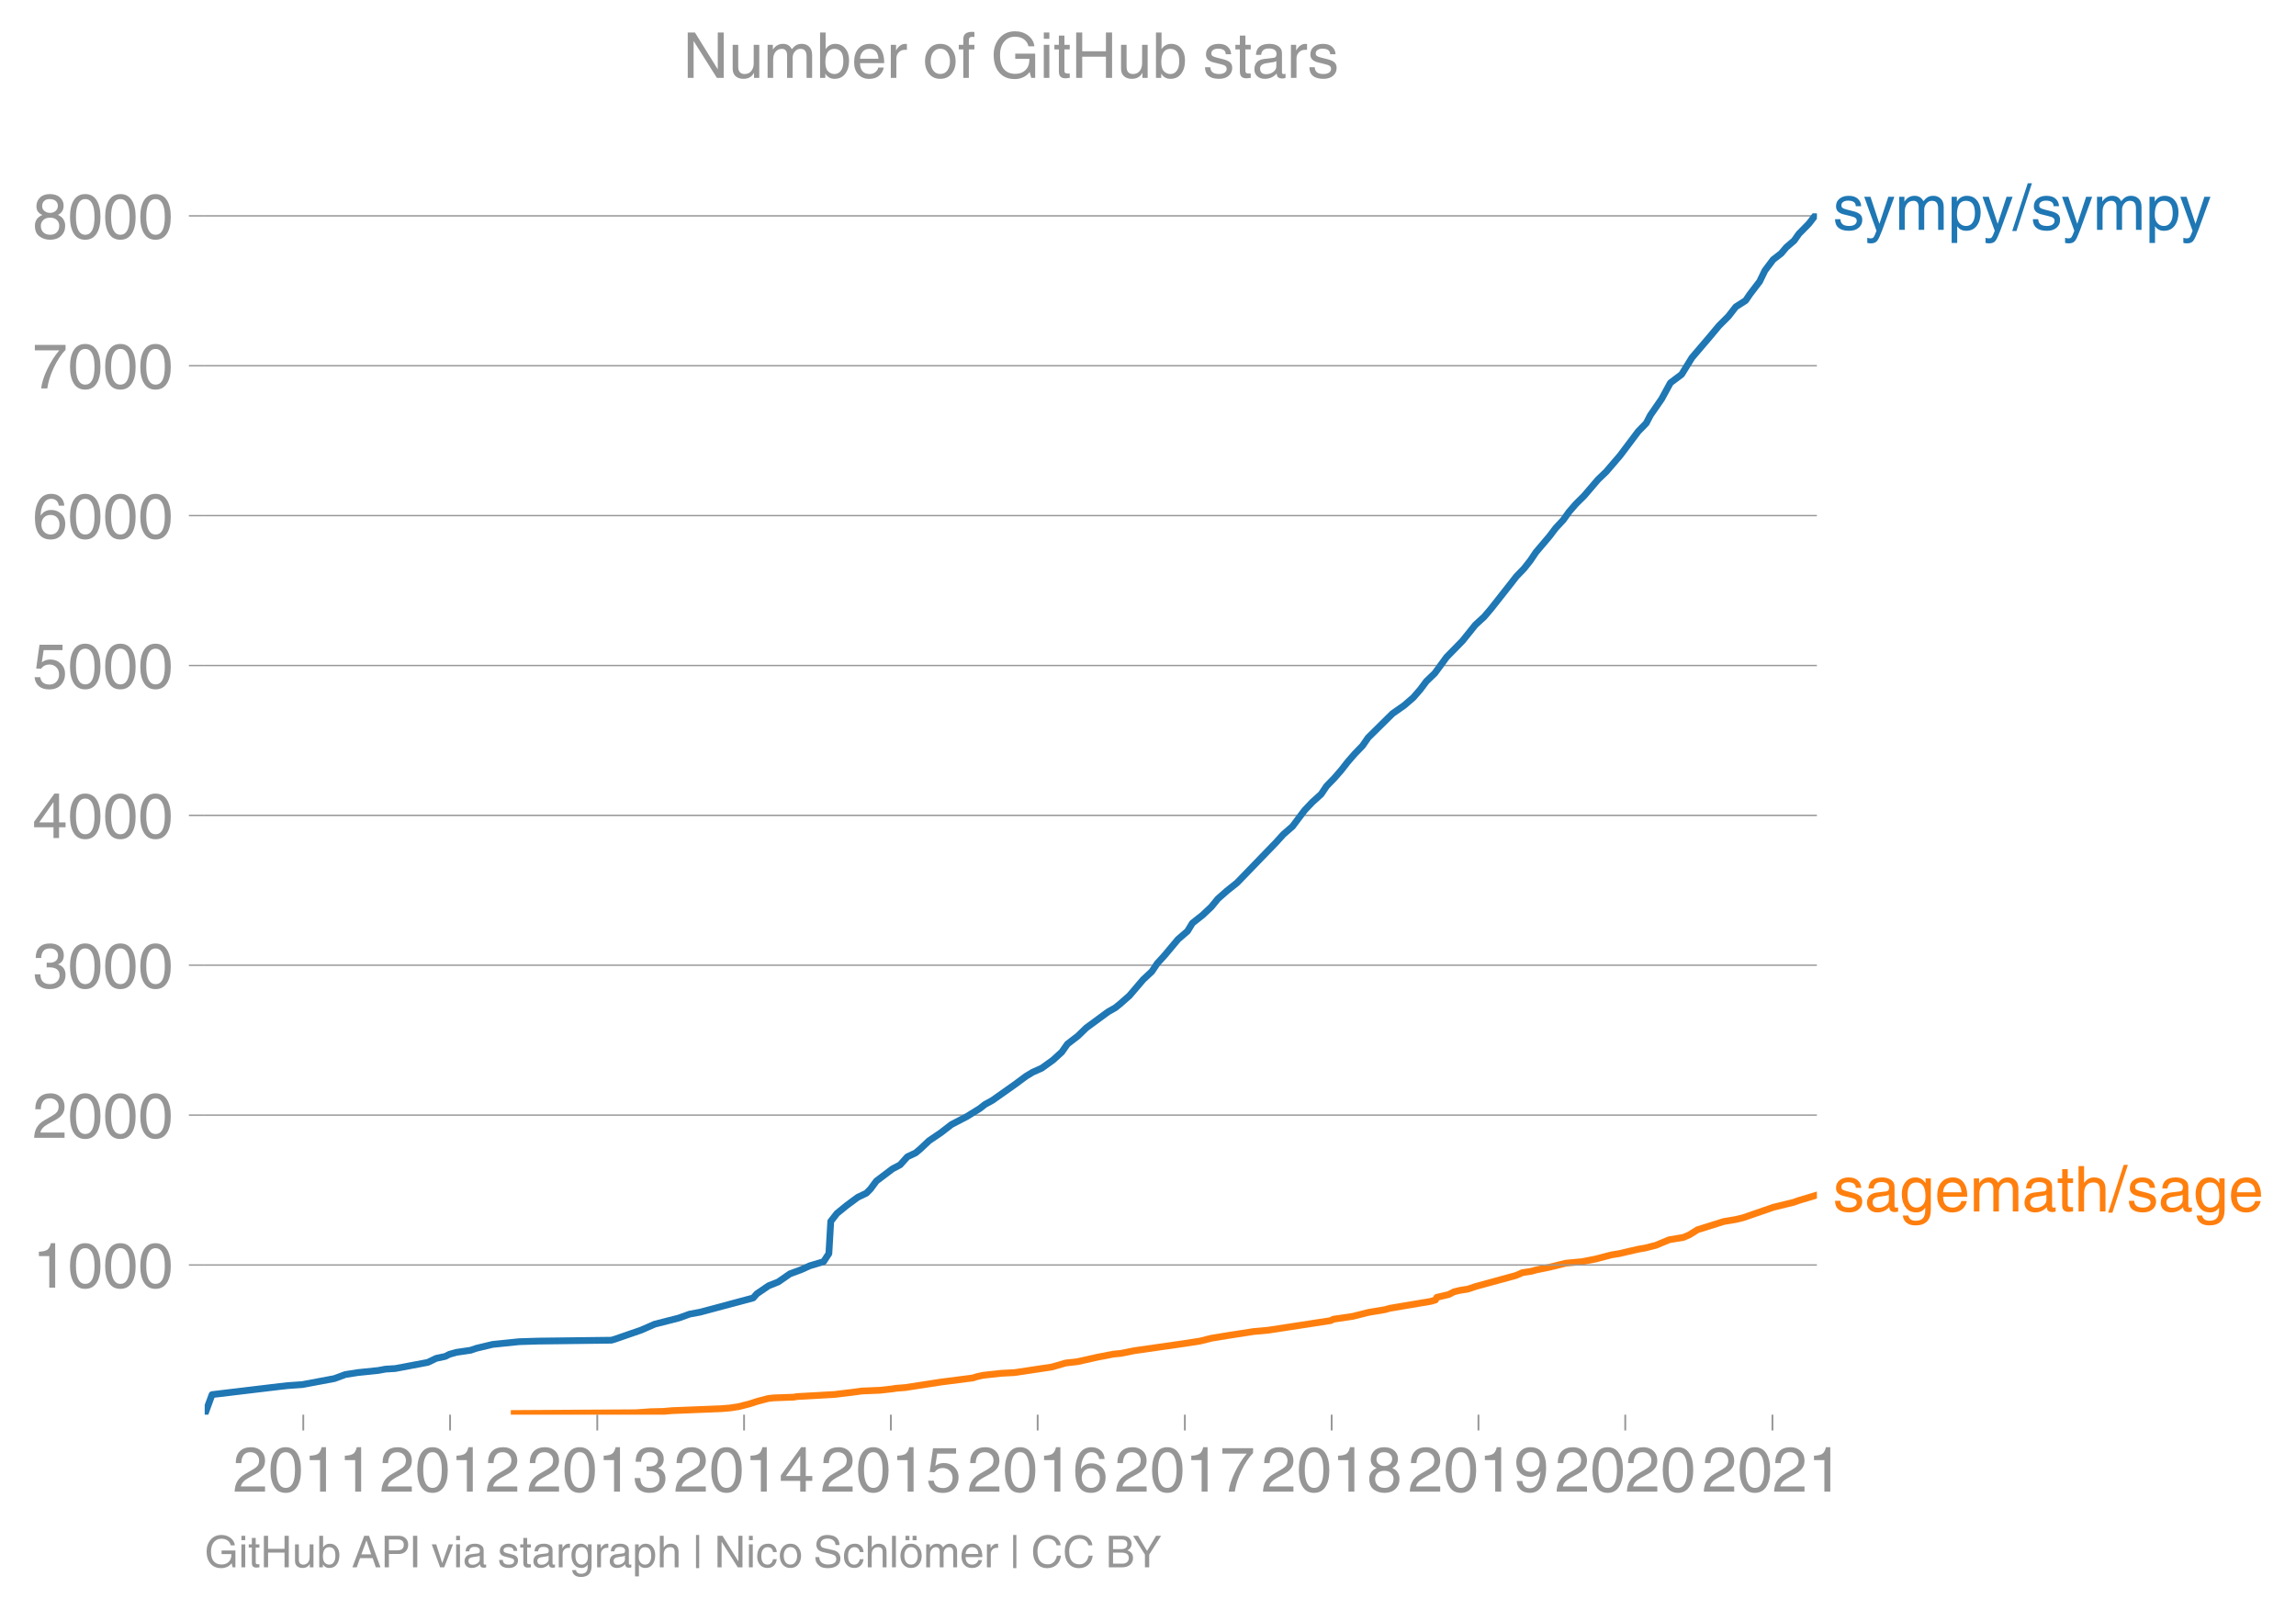
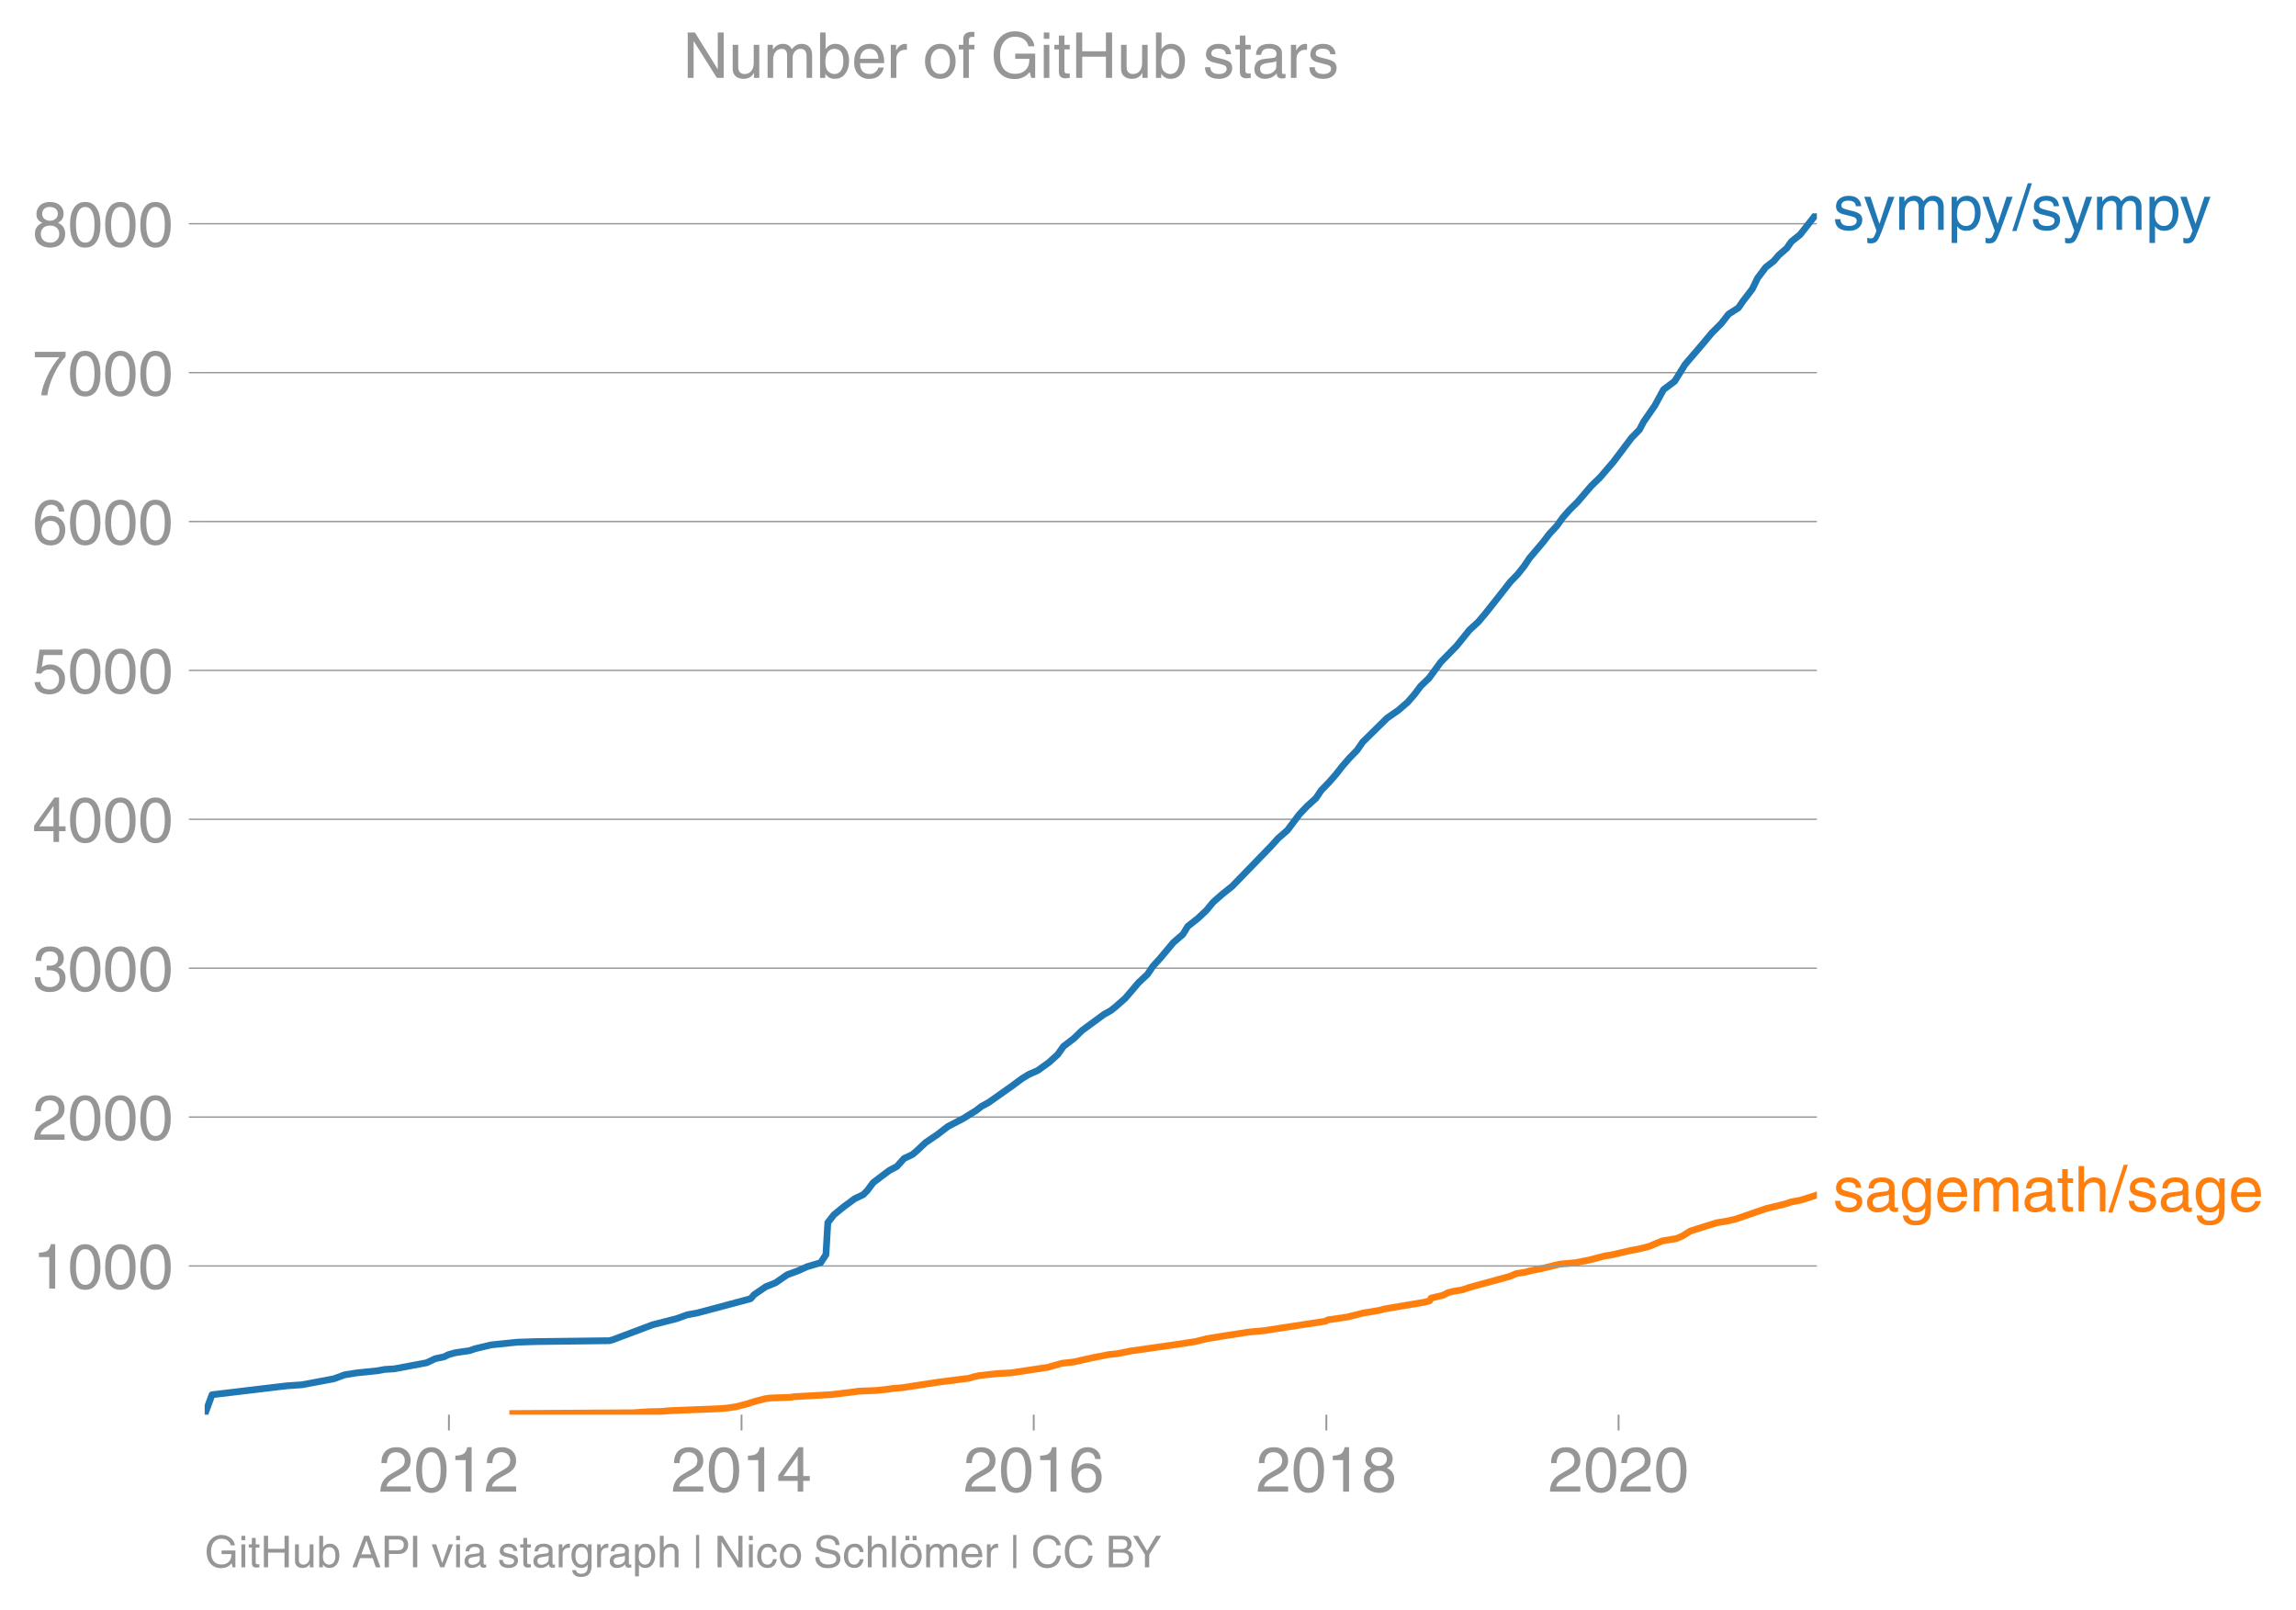
<svg xmlns="http://www.w3.org/2000/svg" xmlns:xlink="http://www.w3.org/1999/xlink" height="475.339" viewBox="0 0 508.59 356.504" width="678.12">
  <defs>
    <style>*{stroke-linecap:butt;stroke-linejoin:round}</style>
  </defs>
  <g id="figure_1">
    <path d="M0 356.504h508.59V0H0z" style="fill:none" id="patch_1" />
    <g id="axes_1">
      <path d="M45.341 313.361h357.12V47.25H45.341z" style="fill:none" id="patch_2" />
-       <path clip-path="url(#p486619defe)" d="m113.9 313.096 26.915-.166 3.307-.233 2.867-.066 1.831-.166 10.896-.432 2.032-.166 1.93-.298 2.33-.598 1.866-.597 2.3-.598 1.106-.133 4.524-.166.772-.133 3.045-.166 5.219-.298 3.864-.465 2.248-.299 3.957-.166 2.722-.299.773-.132 2.112-.166 7.979-1.229 6.988-.896.938-.299 1.37-.299 3.935-.431 3.051-.166 8.183-1.228 3.137-.897 2.635-.299 4.122-.93 3.735-.73 1.682-.165 2.984-.598 10.65-1.527 3.895-.598 2.516-.63 3.626-.598 5.768-.896 3.293-.3 13.81-2.124.517-.298 4.3-.631 3.579-.897 3.587-.597 1.055-.299 9.052-1.527 1.056-.299.31-.597 2.658-.631 1.164-.598 1.208-.298 1.865-.3 1.773-.597 8.87-2.423 1.468-.631 1.951-.299 1.079-.299 2.919-.597 3.655-.896 3.556-.332 3.056-.598 3.413-.896 1.815-.3 3.986-.929 1.681-.298 2.386-.598 2.953-1.228 3.17-.531 1.316-.565 1.808-1.128 5.817-1.826 2.587-.432 1.67-.398 6.729-2.324 4.48-1.096 1.125-.398 3.965-1.195h0" style="fill:none;stroke:#ff7f0e;stroke-linecap:square;stroke-width:1.5" id="line2d_1" />
+       <path clip-path="url(#p17d02ba65a)" d="m113.578 313.098 26.788-.165 3.292-.231 2.853-.066 1.823-.165 10.845-.429 2.022-.165 1.921-.297 2.319-.593 1.857-.594 2.29-.593 1.1-.132 4.504-.165.767-.132 3.031-.165 5.194-.297 3.847-.462 2.237-.296 3.938-.165 2.71-.297.77-.132 2.101-.165 7.942-1.22 6.954-.89.935-.297 1.363-.297 3.916-.429 3.037-.165 8.145-1.22 3.122-.89 2.622-.297 4.103-.924 3.717-.725 1.675-.165 2.97-.594 10.6-1.517 3.877-.594 2.504-.626 3.609-.594 5.74-.89 3.277-.297 13.746-2.11.515-.298 4.28-.626 3.562-.89 3.57-.594 1.05-.297 9.01-1.517 1.05-.297.309-.594 2.645-.626 1.159-.594 1.202-.297 1.857-.296 1.765-.594 8.827-2.408 1.461-.626 1.943-.297 1.073-.297 2.905-.594 3.638-.89 3.54-.33 3.041-.593 3.398-.89 1.806-.298 3.967-.923 1.673-.297 2.375-.594 2.939-1.22 3.156-.527 1.309-.561 1.8-1.121 5.789-1.814 2.575-.429 1.663-.396 6.696-2.308 4.46-1.089 1.12-.395 1.986-.363 3.661-1.154h0" style="fill:none;stroke:#ff7f0e;stroke-linecap:square;stroke-width:1.5" id="line2d_1" />
      <g id="matplotlib.axis_1">
        <g id="xtick_1">
          <g id="line2d_2">
            <defs>
-               <path d="M0 0v3.5" id="m5e51aef034" style="stroke:#969696;stroke-width:.4" />
-             </defs>
-             <use style="fill:#969696;stroke:#969696;stroke-width:.4" x="67.18" xlink:href="#m5e51aef034" y="313.361" />
-           </g>
-           <g style="fill:#969696" transform="matrix(.14 0 0 -.14 51.61 330.41)" id="text_1">
+               <path d="M0 0v3.5" id="m2e8a8f6d60" style="stroke:#969696;stroke-width:.4" />
+             </defs>
+             <use style="fill:#969696;stroke:#969696;stroke-width:.4" x="99.442" xlink:href="#m2e8a8f6d60" y="313.361" />
+           </g>
+           <g style="fill:#969696" transform="matrix(.14 0 0 -.14 83.871 330.41)" id="text_1">
            <defs>
              <path d="M281 2888q0 793 409 1202 410 410 1148 410 618 0 1012-375t394-969q0-462-227-780-226-317-667-557l-775-425q-684-375-775-863h2444V0H166q25 634 275 1056t781 728l806 469q322 185 469 383t147 545q0 344-241 578-240 235-650 235-453 0-678-299-225-298-231-807H281z" id="HelveticaWorld-Regular-32" transform="scale(.01563)" />
              <path d="M2719 2188q0 903-239 1354-239 452-702 452-453 0-697-452-243-451-243-1354 0-875 240-1340 241-464 700-464 463 0 702 448 239 449 239 1356zm603 0q0-1107-400-1709-400-601-1144-601-772 0-1156 623-384 624-384 1687 0 1090 393 1701 394 611 1147 611 744 0 1144-608t400-1704z" id="HelveticaWorld-Regular-30" transform="scale(.01563)" />
              <path d="M2297 0h-600v3194H647v447q550 18 818 176 269 158 391 683h441V0z" id="HelveticaWorld-Regular-31" transform="scale(.01563)" />
            </defs>
            <use xlink:href="#HelveticaWorld-Regular-32" />
            <use x="55.615" xlink:href="#HelveticaWorld-Regular-30" />
            <use x="111.23" xlink:href="#HelveticaWorld-Regular-31" />
-             <use x="166.846" xlink:href="#HelveticaWorld-Regular-31" />
+             <use x="166.846" xlink:href="#HelveticaWorld-Regular-32" />
          </g>
        </g>
        <g id="xtick_2">
-           <use style="fill:#969696;stroke:#969696;stroke-width:.4" x="99.697" xlink:href="#m5e51aef034" y="313.361" id="line2d_3" />
-           <g style="fill:#969696" transform="matrix(.14 0 0 -.14 84.127 330.41)" id="text_2">
-             <use xlink:href="#HelveticaWorld-Regular-32" />
-             <use x="55.615" xlink:href="#HelveticaWorld-Regular-30" />
-             <use x="111.23" xlink:href="#HelveticaWorld-Regular-31" />
-             <use x="166.846" xlink:href="#HelveticaWorld-Regular-32" />
-           </g>
-         </g>
-         <g id="xtick_3">
-           <use style="fill:#969696;stroke:#969696;stroke-width:.4" x="132.303" xlink:href="#m5e51aef034" y="313.361" id="line2d_4" />
-           <g style="fill:#969696" transform="matrix(.14 0 0 -.14 116.733 330.41)" id="text_3">
-             <defs>
-               <path d="M1434 2559q141-12 294-12 397 0 626 183 230 183 230 554 0 300-214 505t-617 205q-447 0-655-263-207-262-220-703H325q0 703 369 1087 369 385 1084 385 635 0 1013-327 378-326 378-857 0-685-578-928v-13q750-256 750-1050 0-634-422-1041-422-406-1197-406-634 0-1044 333-409 333-459 1164h581q13-519 256-755 244-236 703-236 444 0 713 247t269 622q0 410-257 619-256 209-793 209-128 0-257-6v484z" id="HelveticaWorld-Regular-33" transform="scale(.01563)" />
-             </defs>
-             <use xlink:href="#HelveticaWorld-Regular-32" />
-             <use x="55.615" xlink:href="#HelveticaWorld-Regular-30" />
-             <use x="111.23" xlink:href="#HelveticaWorld-Regular-31" />
-             <use x="166.846" xlink:href="#HelveticaWorld-Regular-33" />
-           </g>
-         </g>
-         <g id="xtick_4">
-           <use style="fill:#969696;stroke:#969696;stroke-width:.4" x="164.82" xlink:href="#m5e51aef034" y="313.361" id="line2d_5" />
-           <g style="fill:#969696" transform="matrix(.14 0 0 -.14 149.25 330.41)" id="text_4">
+           <use style="fill:#969696;stroke:#969696;stroke-width:.4" x="164.259" xlink:href="#m2e8a8f6d60" y="313.361" id="line2d_3" />
+           <g style="fill:#969696" transform="matrix(.14 0 0 -.14 148.688 330.41)" id="text_2">
            <defs>
              <path d="M678 1581h1447v2041h-12L678 1581zm2010-487V0h-563v1094H159v550l2063 2856h466V1581h659v-487h-659z" id="HelveticaWorld-Regular-34" transform="scale(.01563)" />
            </defs>
            <use xlink:href="#HelveticaWorld-Regular-32" />
            <use x="55.615" xlink:href="#HelveticaWorld-Regular-30" />
            <use x="111.23" xlink:href="#HelveticaWorld-Regular-31" />
            <use x="166.846" xlink:href="#HelveticaWorld-Regular-34" />
          </g>
        </g>
-         <g id="xtick_5">
-           <use style="fill:#969696;stroke:#969696;stroke-width:.4" x="197.337" xlink:href="#m5e51aef034" y="313.361" id="line2d_6" />
-           <g style="fill:#969696" transform="matrix(.14 0 0 -.14 181.767 330.41)" id="text_5">
-             <defs>
-               <path d="M941 2619q372 281 872 281 606 0 1042-403t436-1038q0-690-421-1139-420-448-1179-448-660 0-1041 323-381 324-444 918h582q43-363 284-555t669-192q415 0 681 287 266 288 266 735 0 456-279 731-278 275-718 275-500 0-835-428l-484 25 337 2406h2332v-544H1131L941 2619z" id="HelveticaWorld-Regular-35" transform="scale(.01563)" />
-             </defs>
-             <use xlink:href="#HelveticaWorld-Regular-32" />
-             <use x="55.615" xlink:href="#HelveticaWorld-Regular-30" />
-             <use x="111.23" xlink:href="#HelveticaWorld-Regular-31" />
-             <use x="166.846" xlink:href="#HelveticaWorld-Regular-35" />
-           </g>
-         </g>
-         <g id="xtick_6">
-           <use style="fill:#969696;stroke:#969696;stroke-width:.4" x="229.854" xlink:href="#m5e51aef034" y="313.361" id="line2d_7" />
-           <g style="fill:#969696" transform="matrix(.14 0 0 -.14 214.284 330.41)" id="text_6">
+         <g id="xtick_3">
+           <use style="fill:#969696;stroke:#969696;stroke-width:.4" x="228.987" xlink:href="#m2e8a8f6d60" y="313.361" id="line2d_4" />
+           <g style="fill:#969696" transform="matrix(.14 0 0 -.14 213.417 330.41)" id="text_3">
            <defs>
              <path d="M903 1381q0-440 262-719 263-278 685-278 403 0 642 284 239 285 239 748 0 403-236 675t-670 272q-422 0-672-266t-250-716zm1766 1922q-63 344-255 517-192 174-520 174-519 0-791-507-272-506-278-1159l13-12q359 553 1068 553 566 0 988-375t422-1053q0-672-400-1118-400-445-1078-445-782 0-1188 556-406 557-406 1660 0 1062 415 1734 416 672 1247 672 538 0 910-321 372-320 403-876h-550z" id="HelveticaWorld-Regular-36" transform="scale(.01563)" />
            </defs>
            <use xlink:href="#HelveticaWorld-Regular-32" />
            <use x="55.615" xlink:href="#HelveticaWorld-Regular-30" />
            <use x="111.23" xlink:href="#HelveticaWorld-Regular-31" />
            <use x="166.846" xlink:href="#HelveticaWorld-Regular-36" />
          </g>
        </g>
-         <g id="xtick_7">
-           <use style="fill:#969696;stroke:#969696;stroke-width:.4" x="262.46" xlink:href="#m5e51aef034" y="313.361" id="line2d_8" />
-           <g style="fill:#969696" transform="matrix(.14 0 0 -.14 246.89 330.41)" id="text_7">
-             <defs>
-               <path d="M238 4403h3109v-494q-641-653-1172-1766Q1644 1031 1497 0H878q94 850 622 1954 528 1105 1213 1899H238v550z" id="HelveticaWorld-Regular-37" transform="scale(.01563)" />
-             </defs>
-             <use xlink:href="#HelveticaWorld-Regular-32" />
-             <use x="55.615" xlink:href="#HelveticaWorld-Regular-30" />
-             <use x="111.23" xlink:href="#HelveticaWorld-Regular-31" />
-             <use x="166.846" xlink:href="#HelveticaWorld-Regular-37" />
-           </g>
-         </g>
-         <g id="xtick_8">
-           <use style="fill:#969696;stroke:#969696;stroke-width:.4" x="294.977" xlink:href="#m5e51aef034" y="313.361" id="line2d_9" />
-           <g style="fill:#969696" transform="matrix(.14 0 0 -.14 279.407 330.41)" id="text_8">
+         <g id="xtick_4">
+           <use style="fill:#969696;stroke:#969696;stroke-width:.4" x="293.805" xlink:href="#m2e8a8f6d60" y="313.361" id="line2d_5" />
+           <g style="fill:#969696" transform="matrix(.14 0 0 -.14 278.234 330.41)" id="text_4">
            <defs>
              <path d="M1766 2597q347 0 573 198 227 199 227 527 0 294-218 483-217 189-620 189-359 0-555-199-195-198-195-504 0-328 244-511t544-183zm6-484q-434 0-681-241t-247-591q0-403 250-650t712-247q410 0 655 247t245 657q0 350-245 587-245 238-689 238zm1378 1228q0-678-578-947 397-178 567-471 170-292 170-623 0-641-413-1032-412-390-1112-390-612 0-1076 336T244 1306q0 763 762 1082-609 243-609 875 0 531 361 884t1001 353q641 0 1016-333t375-826z" id="HelveticaWorld-Regular-38" transform="scale(.01563)" />
            </defs>
            <use xlink:href="#HelveticaWorld-Regular-32" />
            <use x="55.615" xlink:href="#HelveticaWorld-Regular-30" />
            <use x="111.23" xlink:href="#HelveticaWorld-Regular-31" />
            <use x="166.846" xlink:href="#HelveticaWorld-Regular-38" />
          </g>
        </g>
-         <g id="xtick_9">
-           <use style="fill:#969696;stroke:#969696;stroke-width:.4" x="327.494" xlink:href="#m5e51aef034" y="313.361" id="line2d_10" />
-           <g style="fill:#969696" transform="matrix(.14 0 0 -.14 311.924 330.41)" id="text_9">
-             <defs>
-               <path d="M1766 2009q384 0 624 259 241 260 241 766 0 416-228 688t-681 272q-391 0-632-275-240-275-240-738 0-472 225-722t691-250zm-82-506q-640 0-1028 397-387 397-387 1056 0 666 390 1105 391 439 1057 439 775 0 1175-522t400-1565q0-1082-410-1809-409-726-1225-726-637 0-987 358t-350 845h565q25-337 220-536 196-198 540-198 487 0 737 434 250 435 344 1247l-12 13q-363-538-1029-538z" id="HelveticaWorld-Regular-39" transform="scale(.01563)" />
-             </defs>
-             <use xlink:href="#HelveticaWorld-Regular-32" />
-             <use x="55.615" xlink:href="#HelveticaWorld-Regular-30" />
-             <use x="111.23" xlink:href="#HelveticaWorld-Regular-31" />
-             <use x="166.846" xlink:href="#HelveticaWorld-Regular-39" />
-           </g>
-         </g>
-         <g id="xtick_10">
-           <use style="fill:#969696;stroke:#969696;stroke-width:.4" x="360.011" xlink:href="#m5e51aef034" y="313.361" id="line2d_11" />
-           <g style="fill:#969696" transform="matrix(.14 0 0 -.14 344.44 330.41)" id="text_10">
+         <g id="xtick_5">
+           <use style="fill:#969696;stroke:#969696;stroke-width:.4" x="358.533" xlink:href="#m2e8a8f6d60" y="313.361" id="line2d_6" />
+           <g style="fill:#969696" transform="matrix(.14 0 0 -.14 342.962 330.41)" id="text_5">
            <use xlink:href="#HelveticaWorld-Regular-32" />
            <use x="55.615" xlink:href="#HelveticaWorld-Regular-30" />
            <use x="111.23" xlink:href="#HelveticaWorld-Regular-32" />
            <use x="166.846" xlink:href="#HelveticaWorld-Regular-30" />
-           </g>
-         </g>
-         <g id="xtick_11">
-           <use style="fill:#969696;stroke:#969696;stroke-width:.4" x="392.617" xlink:href="#m5e51aef034" y="313.361" id="line2d_12" />
-           <g style="fill:#969696" transform="matrix(.14 0 0 -.14 377.047 330.41)" id="text_11">
-             <use xlink:href="#HelveticaWorld-Regular-32" />
-             <use x="55.615" xlink:href="#HelveticaWorld-Regular-30" />
-             <use x="111.23" xlink:href="#HelveticaWorld-Regular-32" />
-             <use x="166.846" xlink:href="#HelveticaWorld-Regular-31" />
          </g>
        </g>
      </g>
      <g id="matplotlib.axis_2">
        <g id="ytick_1">
-           <path clip-path="url(#p486619defe)" d="M45.341 280.197h357.12" style="fill:none;stroke:#969696;stroke-linecap:square;stroke-width:.3" id="line2d_13" />
-           <g id="line2d_14">
-             <defs>
-               <path d="M0 0h-3.5" id="mec017ff5c9" style="stroke:#969696;stroke-width:.3" />
-             </defs>
-             <use style="fill:#969696;stroke:#969696;stroke-width:.3" x="45.341" xlink:href="#mec017ff5c9" y="280.197" />
-           </g>
-           <g style="fill:#969696" transform="matrix(.14 0 0 -.14 7.2 285.222)" id="text_12">
+           <path clip-path="url(#p17d02ba65a)" d="M45.341 280.415h357.12" style="fill:none;stroke:#969696;stroke-linecap:square;stroke-width:.3" id="line2d_7" />
+           <g id="line2d_8">
+             <defs>
+               <path d="M0 0h-3.5" id="m5c8b486cc3" style="stroke:#969696;stroke-width:.3" />
+             </defs>
+             <use style="fill:#969696;stroke:#969696;stroke-width:.3" x="45.341" xlink:href="#m5c8b486cc3" y="280.415" />
+           </g>
+           <g style="fill:#969696" transform="matrix(.14 0 0 -.14 7.2 285.44)" id="text_6">
            <use xlink:href="#HelveticaWorld-Regular-31" />
            <use x="55.615" xlink:href="#HelveticaWorld-Regular-30" />
            <use x="111.23" xlink:href="#HelveticaWorld-Regular-30" />
            <use x="166.846" xlink:href="#HelveticaWorld-Regular-30" />
          </g>
        </g>
        <g id="ytick_2">
-           <path clip-path="url(#p486619defe)" d="M45.341 247h357.12" style="fill:none;stroke:#969696;stroke-linecap:square;stroke-width:.3" id="line2d_15" />
-           <use style="fill:#969696;stroke:#969696;stroke-width:.3" x="45.341" xlink:href="#mec017ff5c9" y="246.999" id="line2d_16" />
-           <g style="fill:#969696" transform="matrix(.14 0 0 -.14 7.2 252.024)" id="text_13">
+           <path clip-path="url(#p17d02ba65a)" d="M45.341 247.435h357.12" style="fill:none;stroke:#969696;stroke-linecap:square;stroke-width:.3" id="line2d_9" />
+           <use style="fill:#969696;stroke:#969696;stroke-width:.3" x="45.341" xlink:href="#m5c8b486cc3" y="247.435" id="line2d_10" />
+           <g style="fill:#969696" transform="matrix(.14 0 0 -.14 7.2 252.46)" id="text_7">
            <use xlink:href="#HelveticaWorld-Regular-32" />
            <use x="55.615" xlink:href="#HelveticaWorld-Regular-30" />
            <use x="111.23" xlink:href="#HelveticaWorld-Regular-30" />
            <use x="166.846" xlink:href="#HelveticaWorld-Regular-30" />
          </g>
        </g>
        <g id="ytick_3">
-           <path clip-path="url(#p486619defe)" d="M45.341 213.802h357.12" style="fill:none;stroke:#969696;stroke-linecap:square;stroke-width:.3" id="line2d_17" />
-           <use style="fill:#969696;stroke:#969696;stroke-width:.3" x="45.341" xlink:href="#mec017ff5c9" y="213.802" id="line2d_18" />
-           <g style="fill:#969696" transform="matrix(.14 0 0 -.14 7.2 218.826)" id="text_14">
+           <path clip-path="url(#p17d02ba65a)" d="M45.341 214.456h357.12" style="fill:none;stroke:#969696;stroke-linecap:square;stroke-width:.3" id="line2d_11" />
+           <use style="fill:#969696;stroke:#969696;stroke-width:.3" x="45.341" xlink:href="#m5c8b486cc3" y="214.456" id="line2d_12" />
+           <g style="fill:#969696" transform="matrix(.14 0 0 -.14 7.2 219.48)" id="text_8">
+             <defs>
+               <path d="M1434 2559q141-12 294-12 397 0 626 183 230 183 230 554 0 300-214 505t-617 205q-447 0-655-263-207-262-220-703H325q0 703 369 1087 369 385 1084 385 635 0 1013-327 378-326 378-857 0-685-578-928v-13q750-256 750-1050 0-634-422-1041-422-406-1197-406-634 0-1044 333-409 333-459 1164h581q13-519 256-755 244-236 703-236 444 0 713 247t269 622q0 410-257 619-256 209-793 209-128 0-257-6v484z" id="HelveticaWorld-Regular-33" transform="scale(.01563)" />
+             </defs>
            <use xlink:href="#HelveticaWorld-Regular-33" />
            <use x="55.615" xlink:href="#HelveticaWorld-Regular-30" />
            <use x="111.23" xlink:href="#HelveticaWorld-Regular-30" />
            <use x="166.846" xlink:href="#HelveticaWorld-Regular-30" />
          </g>
        </g>
        <g id="ytick_4">
-           <path clip-path="url(#p486619defe)" d="M45.341 180.604h357.12" style="fill:none;stroke:#969696;stroke-linecap:square;stroke-width:.3" id="line2d_19" />
-           <use style="fill:#969696;stroke:#969696;stroke-width:.3" x="45.341" xlink:href="#mec017ff5c9" y="180.604" id="line2d_20" />
-           <g style="fill:#969696" transform="matrix(.14 0 0 -.14 7.2 185.629)" id="text_15">
+           <path clip-path="url(#p17d02ba65a)" d="M45.341 181.476h357.12" style="fill:none;stroke:#969696;stroke-linecap:square;stroke-width:.3" id="line2d_13" />
+           <use style="fill:#969696;stroke:#969696;stroke-width:.3" x="45.341" xlink:href="#m5c8b486cc3" y="181.476" id="line2d_14" />
+           <g style="fill:#969696" transform="matrix(.14 0 0 -.14 7.2 186.5)" id="text_9">
            <use xlink:href="#HelveticaWorld-Regular-34" />
            <use x="55.615" xlink:href="#HelveticaWorld-Regular-30" />
            <use x="111.23" xlink:href="#HelveticaWorld-Regular-30" />
            <use x="166.846" xlink:href="#HelveticaWorld-Regular-30" />
          </g>
        </g>
        <g id="ytick_5">
-           <path clip-path="url(#p486619defe)" d="M45.341 147.407h357.12" style="fill:none;stroke:#969696;stroke-linecap:square;stroke-width:.3" id="line2d_21" />
-           <use style="fill:#969696;stroke:#969696;stroke-width:.3" x="45.341" xlink:href="#mec017ff5c9" y="147.407" id="line2d_22" />
-           <g style="fill:#969696" transform="matrix(.14 0 0 -.14 7.2 152.431)" id="text_16">
+           <path clip-path="url(#p17d02ba65a)" d="M45.341 148.497h357.12" style="fill:none;stroke:#969696;stroke-linecap:square;stroke-width:.3" id="line2d_15" />
+           <use style="fill:#969696;stroke:#969696;stroke-width:.3" x="45.341" xlink:href="#m5c8b486cc3" y="148.497" id="line2d_16" />
+           <g style="fill:#969696" transform="matrix(.14 0 0 -.14 7.2 153.521)" id="text_10">
+             <defs>
+               <path d="M941 2619q372 281 872 281 606 0 1042-403t436-1038q0-690-421-1139-420-448-1179-448-660 0-1041 323-381 324-444 918h582q43-363 284-555t669-192q415 0 681 287 266 288 266 735 0 456-279 731-278 275-718 275-500 0-835-428l-484 25 337 2406h2332v-544H1131L941 2619z" id="HelveticaWorld-Regular-35" transform="scale(.01563)" />
+             </defs>
            <use xlink:href="#HelveticaWorld-Regular-35" />
            <use x="55.615" xlink:href="#HelveticaWorld-Regular-30" />
            <use x="111.23" xlink:href="#HelveticaWorld-Regular-30" />
            <use x="166.846" xlink:href="#HelveticaWorld-Regular-30" />
          </g>
        </g>
        <g id="ytick_6">
-           <path clip-path="url(#p486619defe)" d="M45.341 114.209h357.12" style="fill:none;stroke:#969696;stroke-linecap:square;stroke-width:.3" id="line2d_23" />
-           <use style="fill:#969696;stroke:#969696;stroke-width:.3" x="45.341" xlink:href="#mec017ff5c9" y="114.209" id="line2d_24" />
-           <g style="fill:#969696" transform="matrix(.14 0 0 -.14 7.2 119.234)" id="text_17">
+           <path clip-path="url(#p17d02ba65a)" d="M45.341 115.517h357.12" style="fill:none;stroke:#969696;stroke-linecap:square;stroke-width:.3" id="line2d_17" />
+           <use style="fill:#969696;stroke:#969696;stroke-width:.3" x="45.341" xlink:href="#m5c8b486cc3" y="115.517" id="line2d_18" />
+           <g style="fill:#969696" transform="matrix(.14 0 0 -.14 7.2 120.542)" id="text_11">
            <use xlink:href="#HelveticaWorld-Regular-36" />
            <use x="55.615" xlink:href="#HelveticaWorld-Regular-30" />
            <use x="111.23" xlink:href="#HelveticaWorld-Regular-30" />
            <use x="166.846" xlink:href="#HelveticaWorld-Regular-30" />
          </g>
        </g>
        <g id="ytick_7">
-           <path clip-path="url(#p486619defe)" d="M45.341 81.011h357.12" style="fill:none;stroke:#969696;stroke-linecap:square;stroke-width:.3" id="line2d_25" />
-           <use style="fill:#969696;stroke:#969696;stroke-width:.3" x="45.341" xlink:href="#mec017ff5c9" y="81.011" id="line2d_26" />
-           <g style="fill:#969696" transform="matrix(.14 0 0 -.14 7.2 86.036)" id="text_18">
+           <path clip-path="url(#p17d02ba65a)" d="M45.341 82.537h357.12" style="fill:none;stroke:#969696;stroke-linecap:square;stroke-width:.3" id="line2d_19" />
+           <use style="fill:#969696;stroke:#969696;stroke-width:.3" x="45.341" xlink:href="#m5c8b486cc3" y="82.537" id="line2d_20" />
+           <g style="fill:#969696" transform="matrix(.14 0 0 -.14 7.2 87.562)" id="text_12">
+             <defs>
+               <path d="M238 4403h3109v-494q-641-653-1172-1766Q1644 1031 1497 0H878q94 850 622 1954 528 1105 1213 1899H238v550z" id="HelveticaWorld-Regular-37" transform="scale(.01563)" />
+             </defs>
            <use xlink:href="#HelveticaWorld-Regular-37" />
            <use x="55.615" xlink:href="#HelveticaWorld-Regular-30" />
            <use x="111.23" xlink:href="#HelveticaWorld-Regular-30" />
            <use x="166.846" xlink:href="#HelveticaWorld-Regular-30" />
          </g>
        </g>
        <g id="ytick_8">
-           <path clip-path="url(#p486619defe)" d="M45.341 47.814h357.12" style="fill:none;stroke:#969696;stroke-linecap:square;stroke-width:.3" id="line2d_27" />
-           <use style="fill:#969696;stroke:#969696;stroke-width:.3" x="45.341" xlink:href="#mec017ff5c9" y="47.814" id="line2d_28" />
-           <g style="fill:#969696" transform="matrix(.14 0 0 -.14 7.2 52.838)" id="text_19">
+           <path clip-path="url(#p17d02ba65a)" d="M45.341 49.558h357.12" style="fill:none;stroke:#969696;stroke-linecap:square;stroke-width:.3" id="line2d_21" />
+           <use style="fill:#969696;stroke:#969696;stroke-width:.3" x="45.341" xlink:href="#m5c8b486cc3" y="49.558" id="line2d_22" />
+           <g style="fill:#969696" transform="matrix(.14 0 0 -.14 7.2 54.583)" id="text_13">
            <use xlink:href="#HelveticaWorld-Regular-38" />
            <use x="55.615" xlink:href="#HelveticaWorld-Regular-30" />
            <use x="111.23" xlink:href="#HelveticaWorld-Regular-30" />
            <use x="166.846" xlink:href="#HelveticaWorld-Regular-30" />
          </g>
        </g>
      </g>
-       <path clip-path="url(#p486619defe)" d="m45.341 313.361 1.63-4.448 14.972-1.793 1.76-.199 3.288-.232 7.085-1.328 2.424-.897 2.753-.431 4.516-.465 1.627-.299 2.154-.132 7.21-1.362 1.874-.896 2.01-.431.91-.465 1.542-.432 3.164-.465 1.259-.431 3.604-.863 5.827-.598 4.14-.133 16.328-.199.712-.199 3.248-1.129 2.604-.896 3.043-1.328 5.334-1.361 2.393-.863 2.314-.432 11.777-3.154.776-.896 2.623-1.793 2.157-.863 2.583-1.792 2.447-.897 1.99-.896 3.01-.896 1.174-1.793.418-7.138 1.37-1.759 2.201-1.793 2.429-1.792 1.887-.897.892-.896 1.327-1.793 3.562-2.689 1.7-.896 1.61-1.793 1.838-.863 1.056-.896 1.904-1.793 2.64-1.793 2.32-1.792 3.386-1.76 2.893-1.792 1.142-.897 1.633-.896 5.035-3.552 2.415-1.793 1.478-.896 2.015-.896 2.488-1.793 1.94-1.76 1.262-1.792 2.332-1.793 1.848-1.793 4.834-3.552 1.586-.896 1.11-.896 2.035-1.793 3.031-3.552 1.925-1.793 1.2-1.793 1.606-1.76 3.001-3.584 2.088-1.793 1.094-1.793 2.27-1.792 1.9-1.793 1.47-1.793 1.996-1.76 2.247-1.792 8.636-8.93 1.62-1.793 2.025-1.76 2.692-3.585 1.703-1.792 1.947-1.76 1.21-1.792 1.735-1.793 1.562-1.793 1.371-1.76 1.557-1.792 1.735-1.793 1.238-1.792 5.413-5.345 2.563-1.793 2.039-1.76 1.552-1.792 1.34-1.793 1.864-1.792 2.627-3.586 3.508-3.585 2.86-3.552 1.95-1.793 1.523-1.792 4.218-5.345 1.394-1.793 1.698-1.76 1.416-1.792 1.202-1.793 3.037-3.585 1.363-1.793 1.668-1.792 1.277-1.793 1.53-1.76 1.81-1.792 3.066-3.585 1.831-1.76 3.077-3.585 4.022-5.345 1.751-1.793.938-1.792 2.478-3.586 1.956-3.585 2.478-1.86 2.293-3.717 3.8-4.449 2.192-2.622 2.09-2.092 1.628-2.091 2.177-1.395.947-1.394 2.156-2.822 1.17-2.423 1.826-2.424 1.764-1.36 1.149-1.362 1.737-1.494 1.05-1.494 2.22-2.257 1.765-2.29h0" style="fill:none;stroke:#1f77b4;stroke-linecap:square;stroke-width:1.5" id="line2d_29" />
-       <g style="fill:#1f77b4" transform="matrix(.14 0 0 -.14 406.032 50.91)" id="text_20">
+       <path clip-path="url(#p17d02ba65a)" d="m45.341 313.361 1.623-4.419 14.901-1.78 1.751-.199 3.273-.23 7.052-1.32 2.413-.89 2.74-.429 4.495-.462 1.619-.296 2.144-.132 7.176-1.352 1.865-.89 2-.43.907-.461 1.534-.43 3.149-.46 1.253-.43 3.588-.857 5.799-.594 4.12-.132 16.252-.197.709-.198 8.853-3.331 5.309-1.352 2.381-.858 2.303-.429 11.722-3.133.772-.89 2.612-1.781 2.146-.858 2.571-1.78 2.436-.89 1.98-.891 2.996-.89 1.168-1.782.417-7.09 1.362-1.748 2.192-1.781 2.417-1.781 1.879-.89.888-.89 1.32-1.782 3.546-2.671 1.69-.89 1.604-1.781 1.83-.858 1.05-.89 1.896-1.781 2.627-1.781 2.31-1.781 3.369-1.748 2.88-1.78 1.136-.891 1.625-.89 5.012-3.53 2.403-1.78 1.471-.89 2.006-.891 2.476-1.781 1.932-1.748 1.256-1.781 2.32-1.781 1.84-1.78 4.811-3.53 1.578-.89 1.105-.89 2.026-1.781 3.017-3.53 1.915-1.78 1.196-1.781 1.597-1.748 2.988-3.562 2.078-1.78 1.088-1.782 2.26-1.78 1.891-1.781 1.462-1.781 1.988-1.748 2.236-1.781 8.595-8.872 1.613-1.78 2.015-1.748 2.68-3.562 1.694-1.781 1.938-1.748 1.204-1.78 1.727-1.782 1.555-1.78 1.365-1.749 1.55-1.78 1.726-1.781 1.233-1.781 5.387-5.31 2.551-1.78 2.029-1.749 1.545-1.78 1.334-1.782 1.854-1.78 2.616-3.562 3.491-3.562 2.847-3.529 1.941-1.78 1.515-1.782 4.199-5.31 1.387-1.78 1.69-1.748 1.41-1.781 1.196-1.781 3.022-3.562 1.357-1.78 1.66-1.782 1.27-1.78 1.525-1.748 1.8-1.781 3.052-3.562 1.823-1.748 3.062-3.562 4.003-5.31 1.743-1.78.933-1.781 2.467-3.562 1.946-3.562 2.468-1.847 2.282-3.693 3.782-4.42 2.182-2.605 2.08-2.078 1.62-2.077 2.167-1.386.942-1.385 2.146-2.803 1.164-2.408 1.818-2.407 1.755-1.352 1.144-1.352 1.73-1.484 1.043-1.485 1.931-1.55 3.714-4.716h0" style="fill:none;stroke:#1f77b4;stroke-linecap:square;stroke-width:1.5" id="line2d_23" />
+       <g style="fill:#1f77b4" transform="matrix(.14 0 0 -.14 406.032 50.91)" id="text_14">
        <defs>
          <path d="M2309 2394q-12 300-214 431-201 131-579 131-275 0-471-122-195-121-195-350 0-181 115-267 116-86 501-183l556-140q506-128 723-327 218-198 218-554 0-494-361-802T1638-97Q934-97 573 195q-360 293-367 880h544q13-347 230-516 217-168 651-168 353 0 561 140 208 141 208 391 0 178-135 284-134 107-531 197l-653 160q-397 100-586 298t-189 514q0 494 353 781 354 288 922 288 607 0 930-296 323-295 342-754h-544z" id="HelveticaWorld-Regular-73" transform="scale(.01563)" />
          <path d="M2497 3347h612L1913 63q-32-88-63-166-272-725-469-995-197-271-637-271-231 0-378 50v513q159-57 350-57 206 0 301 130 96 130 283 636L56 3347h635l897-2725h12l897 2725z" id="HelveticaWorld-Regular-79" transform="scale(.01563)" />
          <path d="M422 3347h531v-472h13q378 569 1012 569 628 0 891-544 240 294 465 419t557 125q434 0 735-285 302-284 302-843V0h-562v2163q0 390-147 582-147 193-475 193-331 0-560-269-228-269-228-628V0h-562v2316q0 290-135 456-134 166-390 166-403 0-644-300t-241-813V0H422v3347z" id="HelveticaWorld-Regular-6d" transform="scale(.01563)" />
          <path d="M959 1516q0-538 262-832 263-293 654-293 428 0 665 348 238 349 238 945 0 654-228 954t-687 300q-447 0-676-352-228-352-228-1070zM422 3347h531v-472h13q359 569 1000 569 647 0 1020-471 373-470 373-1201 0-819-381-1344T1888-97q-582 0-891 450h-13v-1678H422v4672z" id="HelveticaWorld-Regular-70" transform="scale(.01563)" />
          <path d="M319-122h-428l1575 4838h422L319-122z" id="HelveticaWorld-Regular-2f" transform="scale(.01563)" />
        </defs>
        <use xlink:href="#HelveticaWorld-Regular-73" />
        <use x="48.5" xlink:href="#HelveticaWorld-Regular-79" />
        <use x="98.109" xlink:href="#HelveticaWorld-Regular-6d" />
        <use x="181.117" xlink:href="#HelveticaWorld-Regular-70" />
        <use x="235.611" xlink:href="#HelveticaWorld-Regular-79" />
        <use x="285.221" xlink:href="#HelveticaWorld-Regular-2f" />
        <use x="313.004" xlink:href="#HelveticaWorld-Regular-73" />
        <use x="361.504" xlink:href="#HelveticaWorld-Regular-79" />
        <use x="411.113" xlink:href="#HelveticaWorld-Regular-6d" />
        <use x="494.121" xlink:href="#HelveticaWorld-Regular-70" />
        <use x="548.615" xlink:href="#HelveticaWorld-Regular-79" />
      </g>
-       <g style="fill:#ff7f0e" transform="matrix(.14 0 0 -.14 406.032 268.344)" id="text_21">
+       <g style="fill:#ff7f0e" transform="matrix(.14 0 0 -.14 406.032 268.334)" id="text_15">
        <defs>
          <path d="M2456 1709q-62-65-245-106-183-40-683-106-369-44-542-182-173-137-173-362 0-275 146-428 147-153 469-153 403 0 715 229 313 230 313 558v550zM397 2328q19 566 367 841 349 275 1014 275 531 0 890-241 360-240 360-694V581q0-197 178-197 72 0 185 25V0q-153-63-319-63-288 0-429 123-140 124-146 387Q2016-97 1288-97q-475 0-763 269-287 269-287 700 0 441 250 712 250 272 728 329l993 121q269 41 269 397 0 263-195 403-195 141-592 141-353 0-543-156-189-156-226-491H397z" id="HelveticaWorld-Regular-61" transform="scale(.01563)" />
          <path d="M831 1684q0-615 244-954t659-339q404 0 660 293 256 294 256 832 0 706-224 1064-223 358-679 358-459 0-688-305-228-305-228-949zM3188 191q0-807-388-1203-387-397-1169-397-562 0-895 259T353-409h563q43-244 226-388t530-144q472 0 712 254 241 253 241 821v238h-12Q2297-97 1722-97q-716 0-1094 528T250 1772q0 744 381 1208 382 464 1013 464 634 0 1000-569h12v472h532V191z" id="HelveticaWorld-Regular-67" transform="scale(.01563)" />
          <path d="M2719 1941q-44 543-288 770-243 227-647 227-409 0-661-288-251-287-267-709h1863zm537-891q-93-519-509-859-366-288-963-294-703 6-1116 461-412 455-412 1223 0 882 425 1372 425 491 1182 491 678 0 1059-507 381-506 381-1446H856q0-525 244-813 244-287 731-287 344 0 591 207 247 208 272 452h562z" id="HelveticaWorld-Regular-65" transform="scale(.01563)" />
          <path d="M1100 2881V703q0-128 70-195 71-67 252-67h216V0q-307-44-422-44-353 0-516 169-162 169-162 547v2209H84v466h454v934h562v-934h538v-466h-538z" id="HelveticaWorld-Regular-74" transform="scale(.01563)" />
          <path d="M3150 0h-566v2188q0 403-156 576-156 174-509 174-435 0-685-282-250-281-250-831V0H422v4594h562V2900h13q384 544 981 544 550 0 861-288 311-287 311-878V0z" id="HelveticaWorld-Regular-68" transform="scale(.01563)" />
        </defs>
        <use xlink:href="#HelveticaWorld-Regular-73" />
        <use x="50" xlink:href="#HelveticaWorld-Regular-61" />
        <use x="104.932" xlink:href="#HelveticaWorld-Regular-67" />
        <use x="160.84" xlink:href="#HelveticaWorld-Regular-65" />
        <use x="216.26" xlink:href="#HelveticaWorld-Regular-6d" />
        <use x="299.268" xlink:href="#HelveticaWorld-Regular-61" />
        <use x="354.199" xlink:href="#HelveticaWorld-Regular-74" />
        <use x="381.885" xlink:href="#HelveticaWorld-Regular-68" />
        <use x="437.061" xlink:href="#HelveticaWorld-Regular-2f" />
        <use x="464.844" xlink:href="#HelveticaWorld-Regular-73" />
        <use x="514.844" xlink:href="#HelveticaWorld-Regular-61" />
        <use x="569.775" xlink:href="#HelveticaWorld-Regular-67" />
        <use x="625.684" xlink:href="#HelveticaWorld-Regular-65" />
      </g>
-       <g style="fill:#969696" transform="matrix(.09716 0 0 -.09716 45.341 347.165)" id="text_22">
+       <g style="fill:#969696" transform="matrix(.09716 0 0 -.09716 45.341 347.165)" id="text_16">
        <defs>
          <path d="M2463 2456h2018V0h-403l-150 594q-294-375-691-546-396-170-824-170-691 0-1155 301-464 302-721 833-256 532-256 1326 0 990 589 1684t1586 694q744 0 1300-416 557-416 647-1100h-600q-109 453-462 709-353 257-916 257-678 0-1091-511-412-511-412-1352 0-978 409-1436 410-458 1119-458 463 0 783 183t492 497q172 314 172 836H2463v531z" id="HelveticaWorld-Regular-47" transform="scale(.01563)" />
          <path d="M422 3956v638h562v-638H422zM984 0H422v3347h562V0z" id="HelveticaWorld-Regular-69" transform="scale(.01563)" />
          <path d="M4153 0h-622v2144H1131V0H519v4594h612V2694h2400v1900h622V0z" id="HelveticaWorld-Regular-48" transform="scale(.01563)" />
          <path d="M391 3347h562V1125q0-369 167-552 168-182 480-182 434 0 678 307 244 308 244 805v1844h562V0h-531v488l-12 12Q2222-97 1478-97q-481 0-784 262-303 263-303 776v2406z" id="HelveticaWorld-Regular-75" transform="scale(.01563)" />
          <path d="M2778 1684q0 672-238 963-237 291-677 291-447-7-676-349-228-342-228-989 0-659 275-934t641-275q416 0 659 342 244 342 244 951zM422 0v4594h562V2925h13q359 519 969 519 625 0 1009-464t384-1208q0-838-388-1354Q2584-97 1888-97q-613 0-922 513h-13V0H422z" id="HelveticaWorld-Regular-62" transform="scale(.01563)" />
          <path d="m2816 1888-678 2021h-13l-737-2021h1428zm-1619-550L716 0H78l1728 4594h703L4172 0h-678l-453 1338H1197z" id="HelveticaWorld-Regular-41" transform="scale(.01563)" />
          <path d="M1141 2472h1234q466 0 700 204 234 205 234 621 0 372-225 569t-684 197H1141V2472zm0-2472H519v4594h2065q616 0 991-358t375-933q0-597-363-980-362-382-1003-382H1141V0z" id="HelveticaWorld-Regular-50" transform="scale(.01563)" />
          <path d="M1141 0H519v4594h622V0z" id="HelveticaWorld-Regular-49" transform="scale(.01563)" />
          <path d="M2522 3347h616L1863 0h-604L38 3347h653l872-2725h12l947 2725z" id="HelveticaWorld-Regular-76" transform="scale(.01563)" />
          <path d="M984 0H422v3347h531v-556h13q365 653 940 653 91 0 147-19v-584h-209q-378 0-619-257-241-256-241-637V0z" id="HelveticaWorld-Regular-72" transform="scale(.01563)" />
          <path d="M603 4716h466V-122H603v4838z" id="HelveticaWorld-Regular-7c" transform="scale(.01563)" />
          <path d="M3559 4594h600V0h-690L1125 3713h-12V0H519v4594h728L3547 884h12v3710z" id="HelveticaWorld-Regular-4e" transform="scale(.01563)" />
          <path d="M2534 2222q-121 716-793 716-416 0-669-333t-253-927q0-647 234-967 235-320 681-320 300 0 519 220t281 573h544q-84-621-439-951T1722-97q-659 0-1081 451-422 452-422 1227 0 850 422 1356 422 507 1184 507 556 0 886-333t367-889h-544z" id="HelveticaWorld-Regular-63" transform="scale(.01563)" />
          <path d="M813 1678q0-559 253-920t718-361q482 0 732 378t250 903q0 531-250 901-250 371-732 371-446 0-709-349-262-348-262-923zm-575 0q0 747 415 1256 416 510 1131 510 732 0 1144-516 413-515 413-1250 0-737-410-1256Q2522-97 1784-97q-709 0-1128 503-418 503-418 1272z" id="HelveticaWorld-Regular-6f" transform="scale(.01563)" />
          <path d="M3225 3250q-19 438-327 686-307 248-810 248-507 0-779-208-271-207-271-598 0-209 118-359 119-150 425-222l1313-300q531-116 787-440 257-323 257-788 0-681-500-1036T2138-122q-610 0-962 156-351 157-623 497-272 341-272 953h582q0-512 340-794 341-281 928-281 569 0 886 202t317 573q0 338-189 505t-739 295l-990 232q-494 112-738 392t-244 689q0 619 417 1019 418 400 1165 400 843 0 1301-352 458-351 492-1114h-584z" id="HelveticaWorld-Regular-53" transform="scale(.01563)" />
          <path d="M984 0H422v4594h562V0z" id="HelveticaWorld-Regular-6c" transform="scale(.01563)" />
          <path d="M813 1678q0-559 253-920t718-361q482 0 732 378t250 903q0 531-250 901-250 371-732 371-446 0-709-349-262-348-262-923zm-575 0q0 747 415 1256 416 510 1131 510 732 0 1144-516 413-515 413-1250 0-737-410-1256Q2522-97 1784-97q-709 0-1128 503-418 503-418 1272zm2351 2266h-575v650h575v-650zm-1038 0H976v650h575v-650z" id="HelveticaWorld-Regular-f6" transform="scale(.01563)" />
          <path d="M3713 3213q-104 468-434 710-329 243-854 243-678 0-1091-493-412-492-412-1329 0-969 390-1443 391-473 1132-473 487 0 838 323 352 324 474 940h603q-121-885-671-1349T2350-122q-941 0-1505 647T281 2322q0 1109 589 1751 589 643 1555 643 800 0 1297-413 497-412 591-1090h-600z" id="HelveticaWorld-Regular-43" transform="scale(.01563)" />
          <path d="M519 4594h2015q594 0 947-322t353-834q0-310-155-565-154-254-460-395 428-162 629-431 202-269 202-691 0-593-428-975Q3194 0 2491 0H519v4594zm612-4063h1325q488 0 731 226 244 227 244 612 0 390-272 582-271 193-803 193H1131V531zm0 2119h1128q494 0 724 179 230 180 230 562 0 328-218 500-217 172-729 172H1131V2650z" id="HelveticaWorld-Regular-42" transform="scale(.01563)" />
          <path d="M2388 0h-622v1850L31 4594h725l1319-2206 1316 2206h731L2388 1850V0z" id="HelveticaWorld-Regular-59" transform="scale(.01563)" />
        </defs>
        <use xlink:href="#HelveticaWorld-Regular-47" />
        <use x="77.1" xlink:href="#HelveticaWorld-Regular-69" />
        <use x="99.121" xlink:href="#HelveticaWorld-Regular-74" />
        <use x="126.807" xlink:href="#HelveticaWorld-Regular-48" />
        <use x="199.805" xlink:href="#HelveticaWorld-Regular-75" />
        <use x="254.59" xlink:href="#HelveticaWorld-Regular-62" />
        <use x="311.084" xlink:href="#HelveticaWorld-Regular-20" />
        <use x="335.498" xlink:href="#HelveticaWorld-Regular-41" />
        <use x="402.197" xlink:href="#HelveticaWorld-Regular-50" />
        <use x="466.846" xlink:href="#HelveticaWorld-Regular-49" />
        <use x="492.627" xlink:href="#HelveticaWorld-Regular-20" />
        <use x="517.041" xlink:href="#HelveticaWorld-Regular-76" />
        <use x="566.65" xlink:href="#HelveticaWorld-Regular-69" />
        <use x="588.672" xlink:href="#HelveticaWorld-Regular-61" />
        <use x="643.604" xlink:href="#HelveticaWorld-Regular-20" />
        <use x="668.018" xlink:href="#HelveticaWorld-Regular-73" />
        <use x="718.018" xlink:href="#HelveticaWorld-Regular-74" />
        <use x="745.703" xlink:href="#HelveticaWorld-Regular-61" />
        <use x="800.635" xlink:href="#HelveticaWorld-Regular-72" />
        <use x="832.203" xlink:href="#HelveticaWorld-Regular-67" />
        <use x="888.111" xlink:href="#HelveticaWorld-Regular-72" />
        <use x="919.68" xlink:href="#HelveticaWorld-Regular-61" />
        <use x="974.611" xlink:href="#HelveticaWorld-Regular-70" />
        <use x="1031.105" xlink:href="#HelveticaWorld-Regular-68" />
        <use x="1086.281" xlink:href="#HelveticaWorld-Regular-20" />
        <use x="1110.695" xlink:href="#HelveticaWorld-Regular-7c" />
        <use x="1136.672" xlink:href="#HelveticaWorld-Regular-20" />
        <use x="1161.086" xlink:href="#HelveticaWorld-Regular-4e" />
        <use x="1234.182" xlink:href="#HelveticaWorld-Regular-69" />
        <use x="1256.203" xlink:href="#HelveticaWorld-Regular-63" />
        <use x="1307.473" xlink:href="#HelveticaWorld-Regular-6f" />
        <use x="1363.381" xlink:href="#HelveticaWorld-Regular-20" />
        <use x="1387.795" xlink:href="#HelveticaWorld-Regular-53" />
        <use x="1454.006" xlink:href="#HelveticaWorld-Regular-63" />
        <use x="1505.275" xlink:href="#HelveticaWorld-Regular-68" />
        <use x="1560.451" xlink:href="#HelveticaWorld-Regular-6c" />
        <use x="1582.473" xlink:href="#HelveticaWorld-Regular-f6" />
        <use x="1638.381" xlink:href="#HelveticaWorld-Regular-6d" />
        <use x="1721.389" xlink:href="#HelveticaWorld-Regular-65" />
        <use x="1776.809" xlink:href="#HelveticaWorld-Regular-72" />
        <use x="1809.377" xlink:href="#HelveticaWorld-Regular-20" />
        <use x="1833.791" xlink:href="#HelveticaWorld-Regular-7c" />
        <use x="1859.768" xlink:href="#HelveticaWorld-Regular-20" />
        <use x="1884.182" xlink:href="#HelveticaWorld-Regular-43" />
        <use x="1956.496" xlink:href="#HelveticaWorld-Regular-43" />
        <use x="2028.811" xlink:href="#HelveticaWorld-Regular-20" />
        <use x="2053.225" xlink:href="#HelveticaWorld-Regular-42" />
        <use x="2116.037" xlink:href="#HelveticaWorld-Regular-59" />
      </g>
-       <g style="fill:#969696" transform="matrix(.14 0 0 -.14 151.206 17.25)" id="text_23">
+       <g style="fill:#969696" transform="matrix(.14 0 0 -.14 151.206 17.25)" id="text_17">
        <defs>
          <path d="M1100 2881V0H538v2881H78v466h460v575q0 378 229 557 230 180 642 180 141 0 254-12v-506q-100 12-229 12-187 0-261-92-73-92-73-298v-416h563v-466h-563z" id="HelveticaWorld-Regular-66" transform="scale(.01563)" />
        </defs>
        <use xlink:href="#HelveticaWorld-Regular-4e" />
        <use x="73.096" xlink:href="#HelveticaWorld-Regular-75" />
        <use x="127.881" xlink:href="#HelveticaWorld-Regular-6d" />
        <use x="210.889" xlink:href="#HelveticaWorld-Regular-62" />
        <use x="267.383" xlink:href="#HelveticaWorld-Regular-65" />
        <use x="322.803" xlink:href="#HelveticaWorld-Regular-72" />
        <use x="355.371" xlink:href="#HelveticaWorld-Regular-20" />
        <use x="379.785" xlink:href="#HelveticaWorld-Regular-6f" />
        <use x="435.693" xlink:href="#HelveticaWorld-Regular-66" />
        <use x="463.379" xlink:href="#HelveticaWorld-Regular-20" />
        <use x="487.793" xlink:href="#HelveticaWorld-Regular-47" />
        <use x="564.893" xlink:href="#HelveticaWorld-Regular-69" />
        <use x="586.914" xlink:href="#HelveticaWorld-Regular-74" />
        <use x="614.6" xlink:href="#HelveticaWorld-Regular-48" />
        <use x="687.598" xlink:href="#HelveticaWorld-Regular-75" />
        <use x="742.383" xlink:href="#HelveticaWorld-Regular-62" />
        <use x="798.877" xlink:href="#HelveticaWorld-Regular-20" />
        <use x="823.291" xlink:href="#HelveticaWorld-Regular-73" />
        <use x="873.291" xlink:href="#HelveticaWorld-Regular-74" />
        <use x="900.977" xlink:href="#HelveticaWorld-Regular-61" />
        <use x="955.908" xlink:href="#HelveticaWorld-Regular-72" />
        <use x="988.477" xlink:href="#HelveticaWorld-Regular-73" />
      </g>
    </g>
  </g>
  <defs>
-     <clipPath id="p486619defe">
+     <clipPath id="p17d02ba65a">
      <path d="M45.341 47.249h357.12v266.112H45.341z" />
    </clipPath>
  </defs>
</svg>
